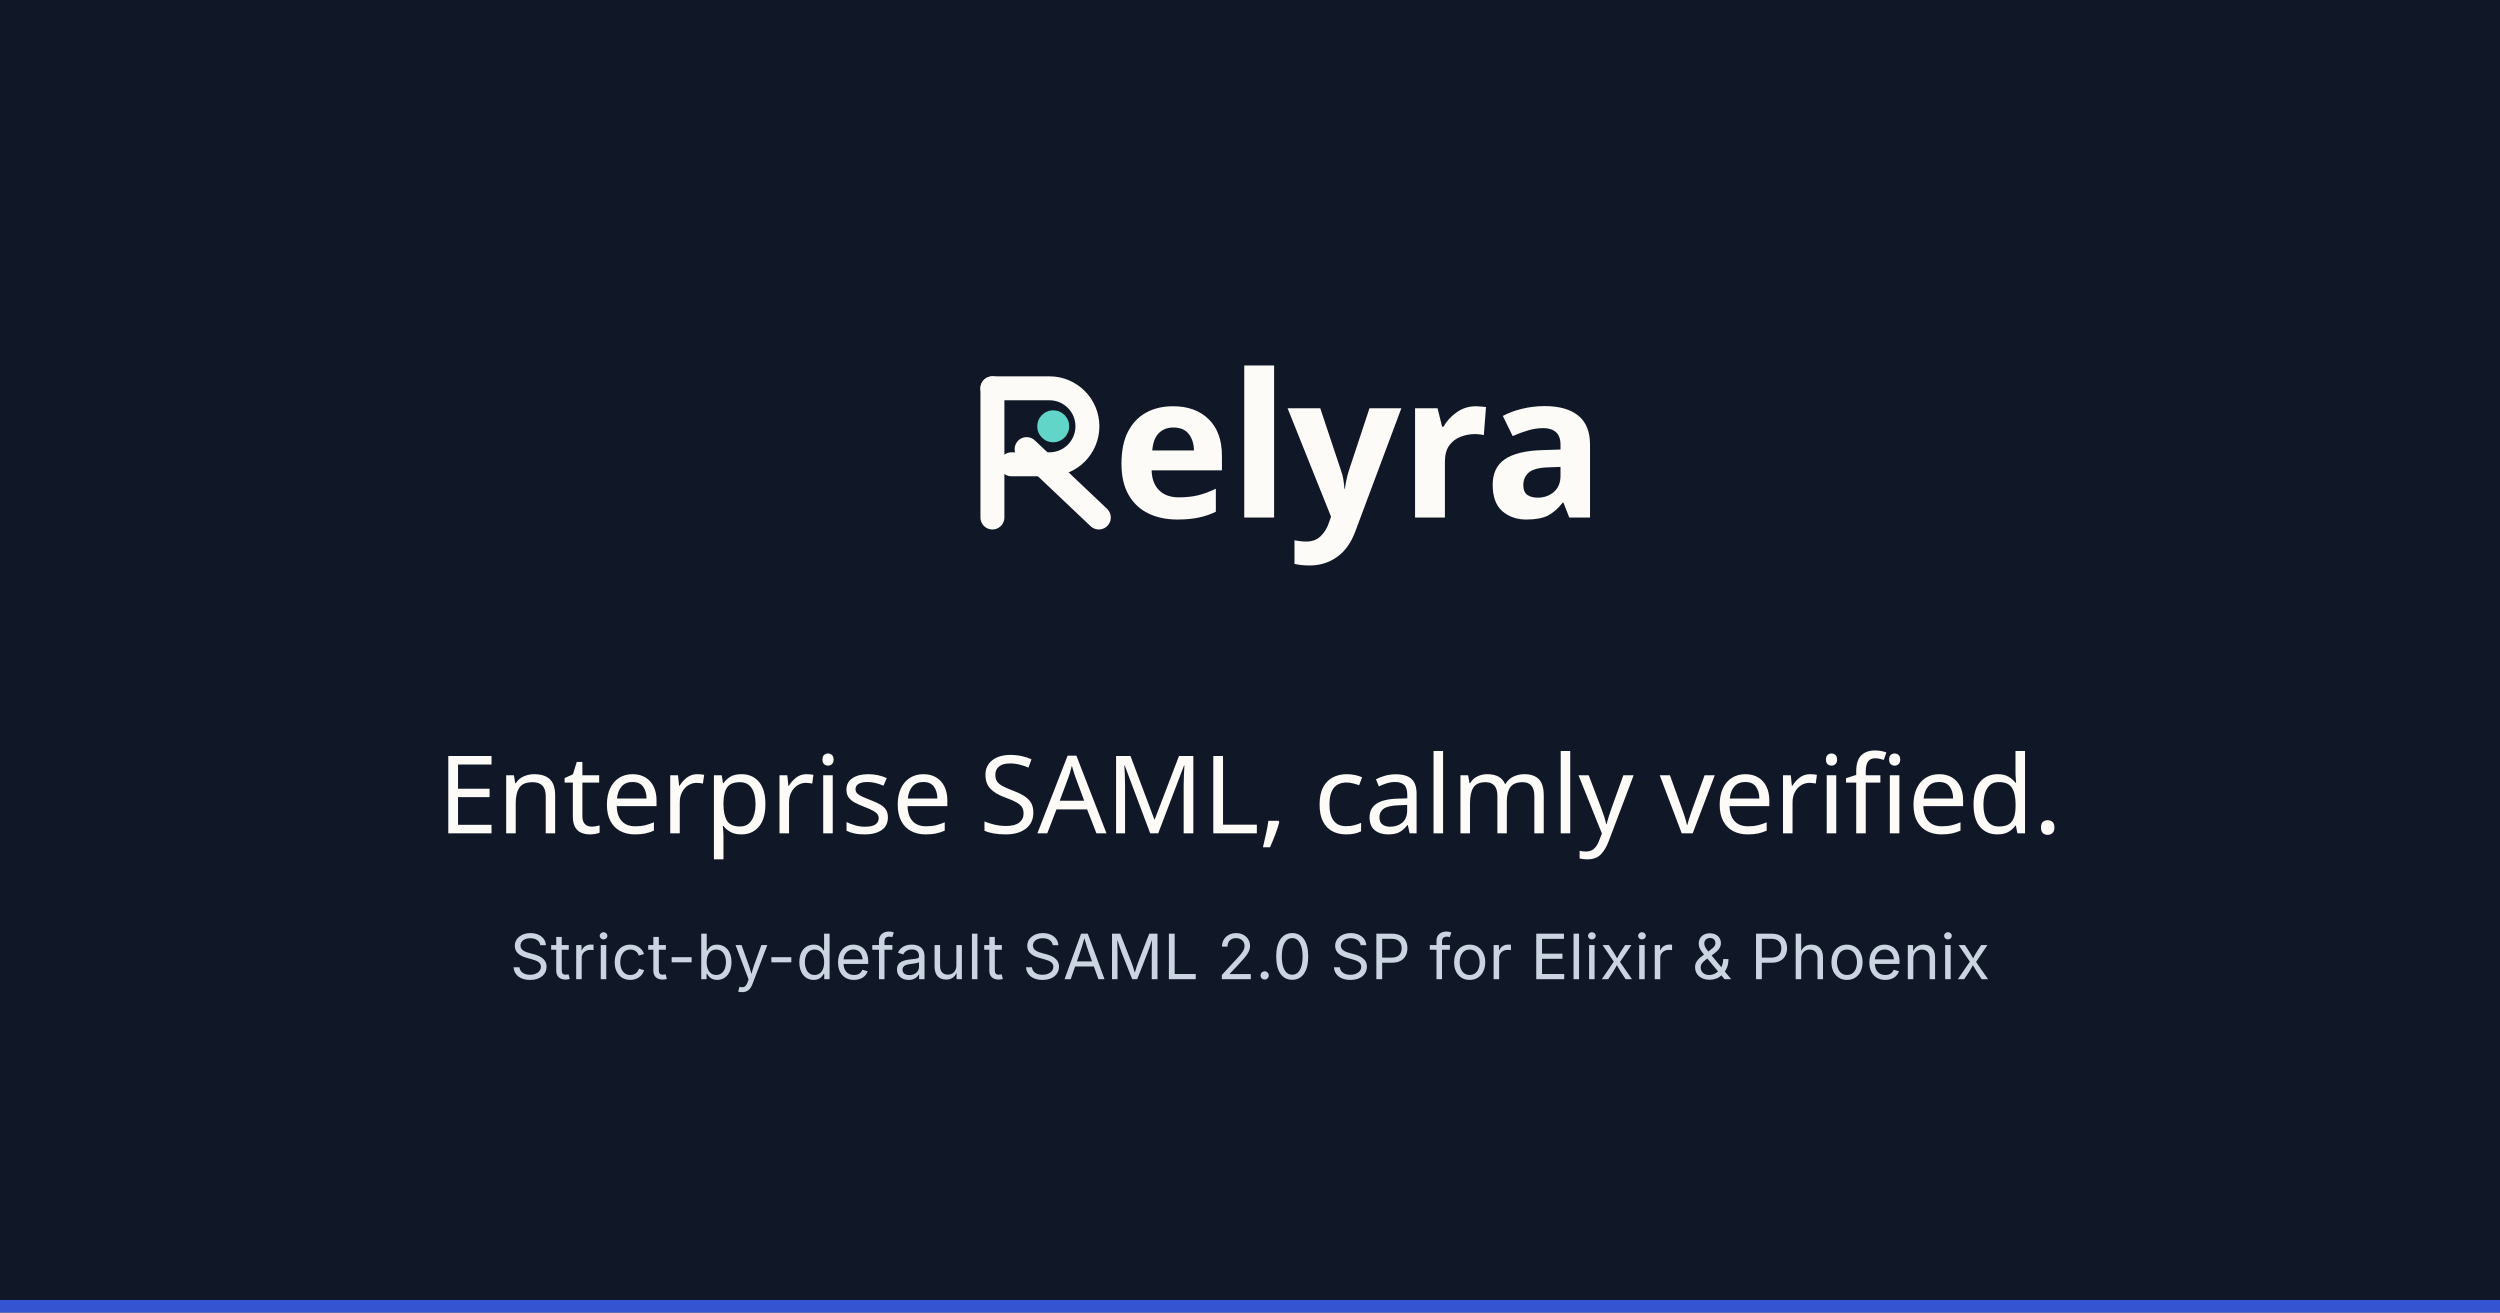
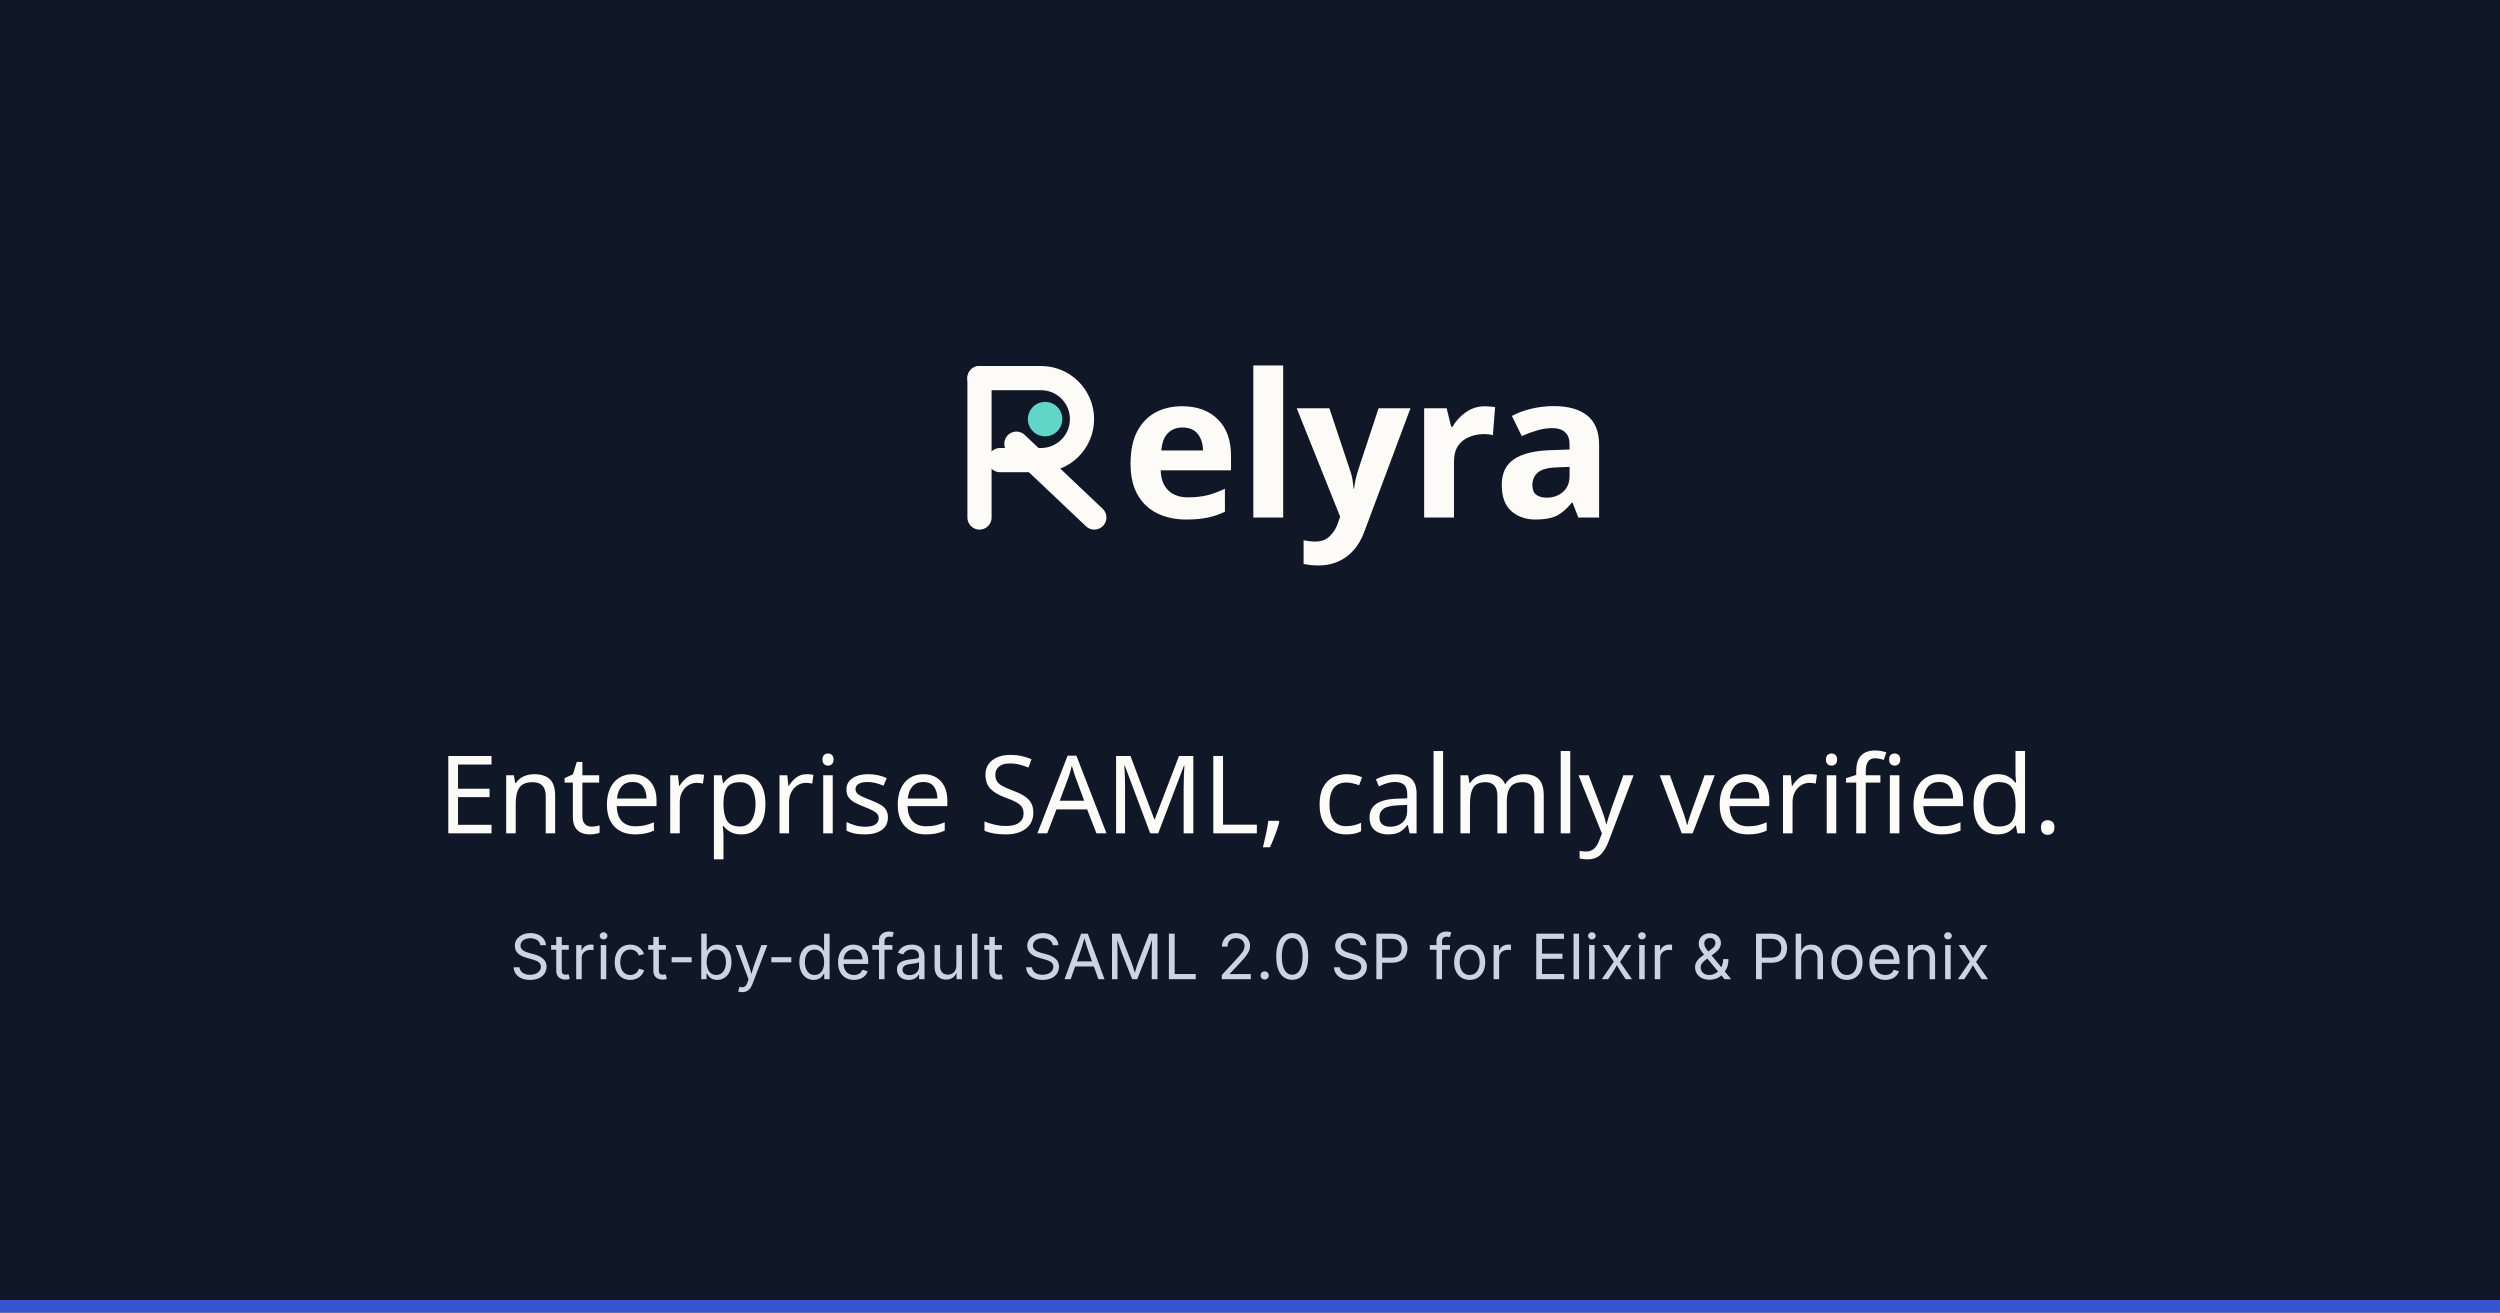
<svg xmlns="http://www.w3.org/2000/svg" width="1200" height="630" viewBox="0 0 1200 630" fill="none">
  <rect width="1200" height="630" fill="#101827" />
  <rect x="0" y="624" width="1200" height="6" fill="#3454D1" />
-   <g transform="translate(461 140.4) scale(4.8)">
-     <g transform="translate(-0.6 6.92) scale(0.76)">
-       <g stroke="#FCFBF7" stroke-width="3.15" stroke-linecap="round" stroke-linejoin="round" fill="none">
+   <g transform="translate(454.8 140.4) scale(4.8)">
+     <g transform="translate(-0.9 5.69) scale(0.82)">
+       <g stroke="#FCFBF7" stroke-width="2.95" stroke-linecap="round" stroke-linejoin="round" fill="none">
        <path d="M5 3.5 V20.5" />
        <path d="M5 3.5 H12.5 A5 5 0 0 1 12.5 13.5 H7.5" />
        <path d="M9.5 11.5 L19 20.5" />
      </g>
      <circle cx="13" cy="8.5" r="2.1" fill="#61D6C8" />
    </g>
-     <text x="15.2" y="22.5" font-family="'IBM Plex Sans Condensed','IBM Plex Sans',system-ui,sans-serif" font-weight="600" font-size="20" letter-spacing="-0.2" fill="#FCFBF7">elyra</text>
+     <text x="17.4" y="22.5" font-family="'IBM Plex Sans Condensed','IBM Plex Sans',system-ui,sans-serif" font-weight="600" font-size="20" letter-spacing="-0.2" fill="#FCFBF7">elyra</text>
  </g>
  <text x="600" y="400" text-anchor="middle" font-family="'IBM Plex Sans Condensed','IBM Plex Sans',system-ui,sans-serif" font-weight="500" font-size="52" letter-spacing="-0.5" fill="#FCFBF7">Enterprise SAML, calmly verified.</text>
  <text x="600" y="470" text-anchor="middle" font-family="'Atkinson Hyperlegible',system-ui,-apple-system,'Segoe UI',sans-serif" font-weight="400" font-size="30" letter-spacing="0.2" fill="#CBD5E1">Strict-by-default SAML 2.0 SP for Elixir &amp; Phoenix</text>
</svg>
